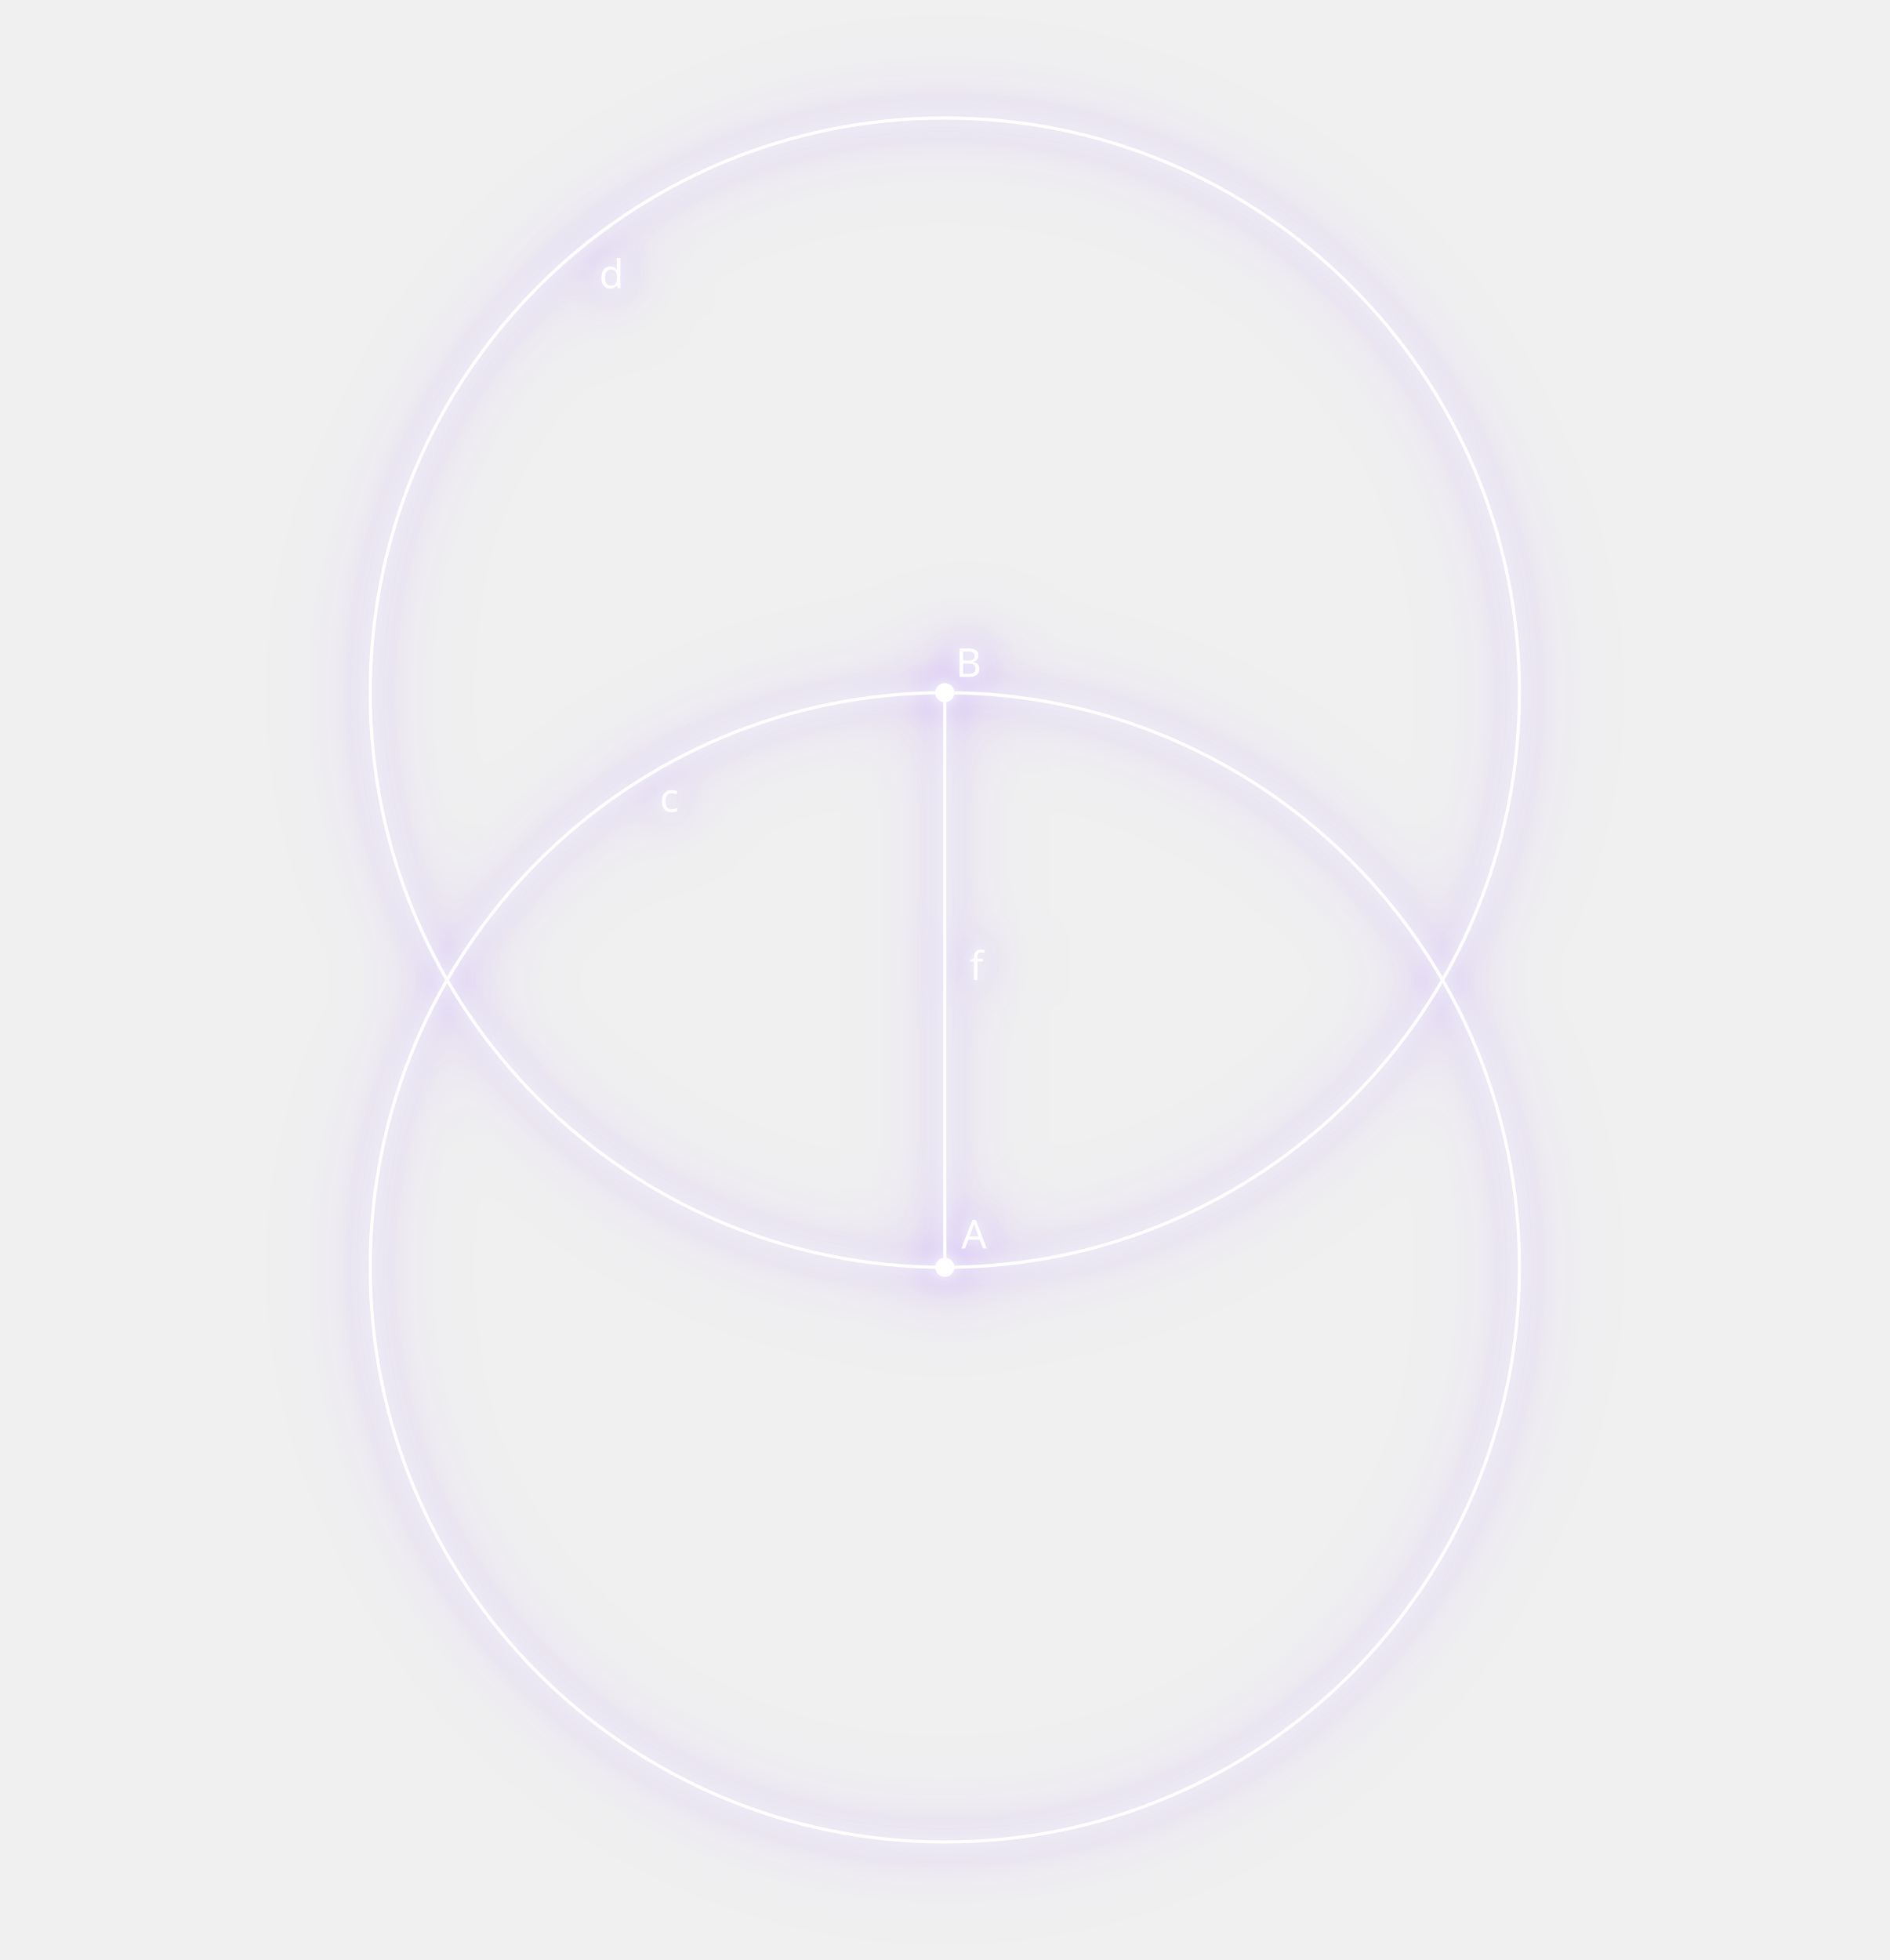
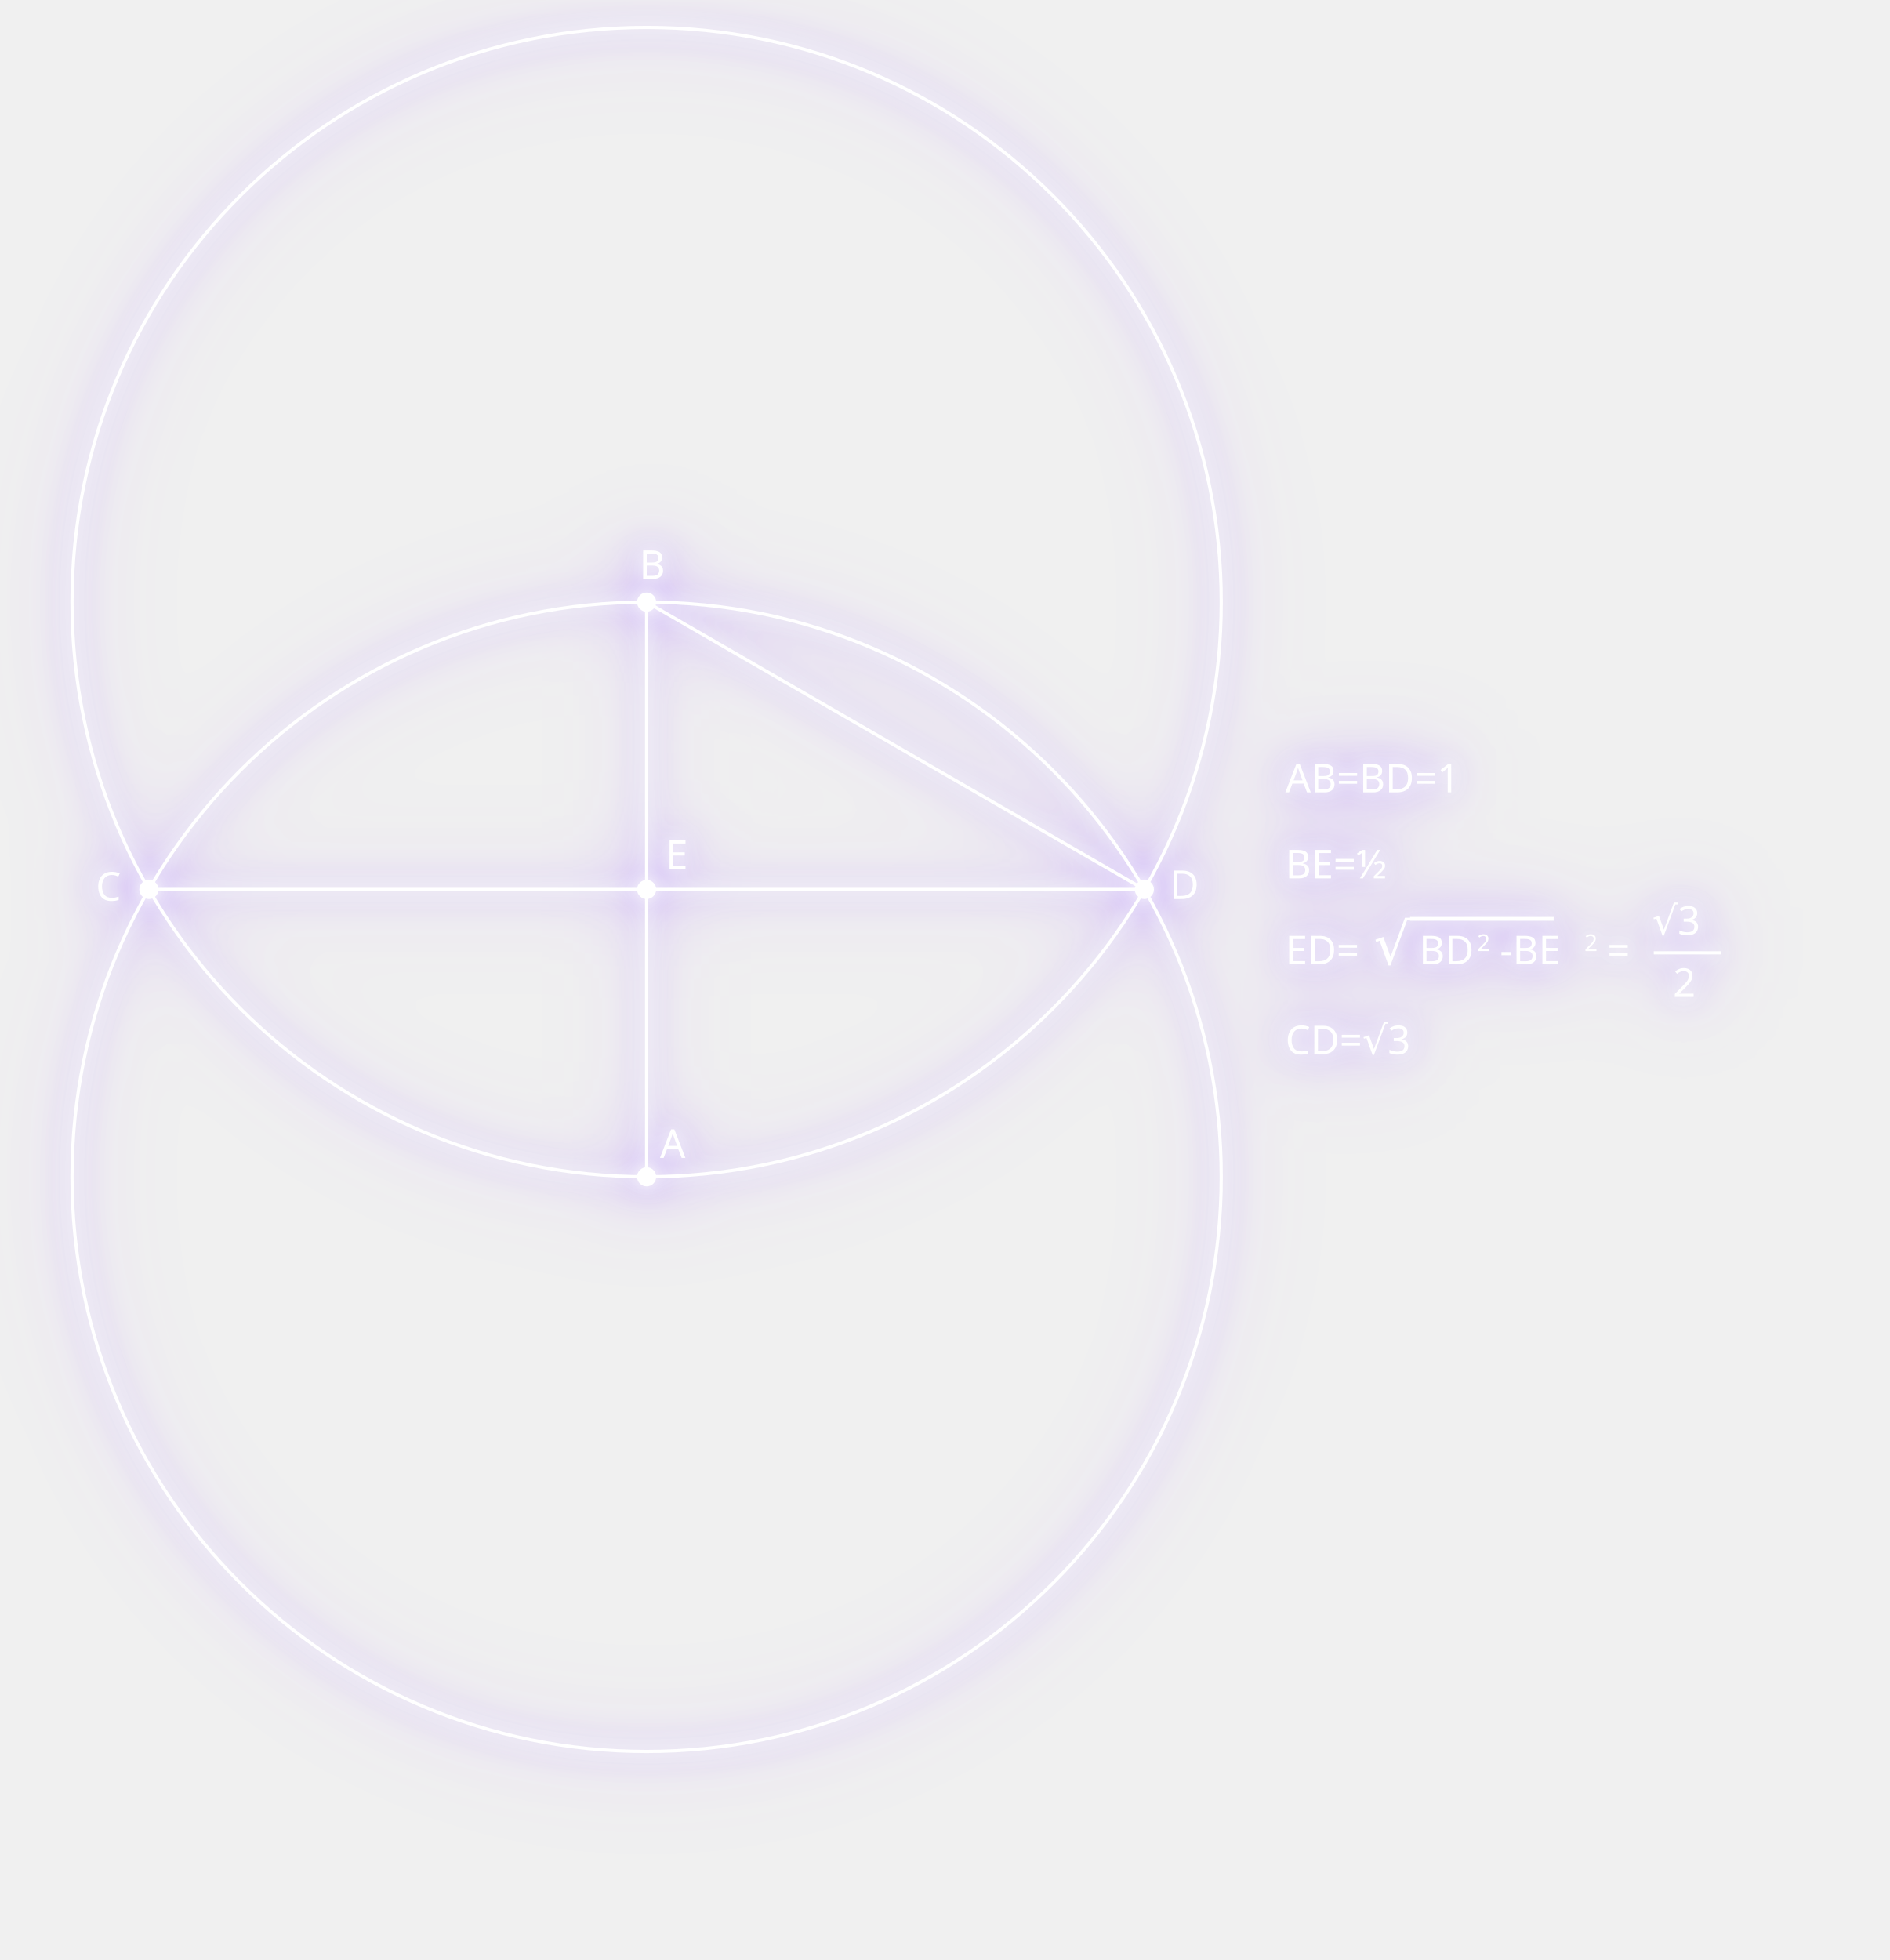
- <svg xmlns="http://www.w3.org/2000/svg" version="1.1" x="0px" y="0px" width="1187.375px" height="1231.438px" viewBox="-187.375 -56.882 1187.375 1231.438" id="A_vesicaLarge">
+ <svg xmlns="http://www.w3.org/2000/svg" version="1.1" x="0px" y="0px" width="1187.375px" height="1231.438px" viewBox="0 0 1187.375 1231.438" id="A_vesicaLarge" enable-background="new 0 0 1187.375 1231.438" xml:space="preserve">
  <defs>
    <filter id="glow">
      <feGaussianBlur in="SourceGraphic" stdDeviation="5" result="blur1" />
      <feGaussianBlur in="SourceGraphic" stdDeviation="10" result="blur2" />
      <feGaussianBlur in="SourceGraphic" stdDeviation="20" result="blur3" />
      <feGaussianBlur in="SourceGraphic" stdDeviation="30" result="blur4" />
      <feMerge result="blur-merged">
        <feMergeNode in="blur2" />
        <feMergeNode in="blur3" />
        <feMergeNode in="blur4" />
      </feMerge>
      <feColorMatrix result="colorBlur" in="blur-merged" type="matrix" values="0.45 0   0   0   0          0   0.21  0   0   0          0   0   0.99  0   0          0   0   0   1   0 " />
      <feMerge>
        <feMergeNode in="colorBlur" />
        <feMergeNode in="blur1" />
        <feMergeNode in="SourceGraphic" />
      </feMerge>
    </filter>
  </defs>
  <g id="A_SVGSteps" filter="url(#glow)">
    <g id="A_SVGStep1">
-       <circle fill="none" stroke="#FFFFFF" stroke-width="2" stroke-miterlimit="10" cx="406.313" cy="739.369" r="361.063" />
-       <text class="A_verbose" transform="matrix(1 0 0 1 227.1875 453.2188)" fill="#FFFFFF" font-family="'Verdana'" font-size="25">c</text>
+       <text class="A_verbose" transform="matrix(1 0 0 1 414.7124 727.4922)" fill="#FFFFFF" font-family="'Verdana'" font-size="25">A</text>
+       <circle id="pointA" fill="none" stroke="#FFFFFF" stroke-width="2" stroke-miterlimit="10" cx="406.313" cy="739.369" r="361.063" />
+       <path fill="#FFFFFF" d="M412.313,739.369c0,3.313-2.687,6-6,6l0,0c-3.313,0-6-2.688-6-6l0,0c0-3.314,2.688-6,6-6l0,0     C409.626,733.369,412.313,736.055,412.313,739.369L412.313,739.369z" />
    </g>
    <g id="A_SVGStep2">
-       <circle fill="none" stroke="none" stroke-width="2" stroke-miterlimit="10" cx="406.313" cy="378.306" r="361.063" />
-       <g class="A_verbose">
-         <line fill="none" stroke="#FFFFFF" stroke-width="2" stroke-miterlimit="10" x1="406.313" y1="378.306" x2="406.313" y2="739.369" />
-         <text transform="matrix(1 0 0 1 413.1123 368.3848)" fill="#FFFFFF" font-family="'Verdana'" font-size="25">B</text>
-         <text transform="matrix(1 0 0 1 416.7124 727.4922)" fill="#FFFFFF" font-family="'Verdana'" font-size="25">A</text>
-         <text transform="matrix(1 0 0 1 421.8877 558.8379)" fill="#FFFFFF" font-family="'Verdana'" font-size="25">f</text>
-         <path fill="#FFFFFF" d="M412.313,378.306c0,3.314-2.687,6-6,6l0,0c-3.313,0-6-2.686-6-6l0,0c0-3.314,2.687-6,6-6l0,0      C409.626,372.306,412.313,374.992,412.313,378.306L412.313,378.306z" />
-         <path fill="#FFFFFF" d="M412.313,739.369c0,3.314-2.687,6-6,6l0,0c-3.313,0-6-2.686-6-6l0,0c0-3.314,2.687-6,6-6l0,0      C409.626,733.369,412.313,736.055,412.313,739.369L412.313,739.369z" />
+       <text class="A_verbose" transform="matrix(1 0 0 1 401.7124 363.6846)" fill="#FFFFFF" font-family="'Verdana'" font-size="25">B</text>
+       <line fill="none" stroke="#FFFFFF" stroke-width="2" stroke-miterlimit="10" x1="406.313" y1="378.306" x2="406.313" y2="739.369" />
+       <path fill="#FFFFFF" d="M412.313,378.306c0,3.314-2.687,6-6,6l0,0c-3.313,0-6-2.686-6-6l0,0c0-3.314,2.688-6,6-6l0,0     C409.626,372.306,412.313,374.992,412.313,378.306L412.313,378.306z" />
+     </g>
+     <g id="A_SVGStep3">
+       <circle fill="none" stroke="#FFFFFF" stroke-width="2" stroke-miterlimit="10" cx="406.313" cy="378.306" r="361.063" />
+     </g>
+     <g id="A_SVGStep4">
+       <path fill="#FFFFFF" d="M99.557,558.838c0,3.314-2.687,6-6,6l0,0c-3.313,0-6-2.686-6-6l0,0c0-3.313,2.688-6,6-6l0,0     C96.87,552.838,99.557,555.524,99.557,558.838L99.557,558.838z" />
+       <text class="A_verbose" transform="matrix(1 0 0 1 60.1875 565.8374)" fill="#FFFFFF" font-family="'Verdana'" font-size="25">C</text>
+     </g>
+     <g id="A_SVGStep5">
+       <path fill="#FFFFFF" d="M725.068,558.838c0,3.313-2.688,6-6,6l0,0c-3.313,0-6-2.687-6-6l0,0c0-3.313,2.688-6,6-6l0,0     C722.382,552.838,725.068,555.523,725.068,558.838L725.068,558.838z" />
+       <text class="A_verbose" transform="matrix(1 0 0 1 735.1875 564.8374)" fill="#FFFFFF" font-family="'Verdana'" font-size="25">D</text>
+     </g>
+     <g id="A_SVGStep6">
+       <line fill="none" stroke="#FFFFFF" stroke-width="2" stroke-miterlimit="10" x1="93.557" y1="558.838" x2="719.068" y2="558.838" />
+     </g>
+     <g id="A_SVGStep7">
+       <path fill="#FFFFFF" d="M412.313,558.838c0,3.313-2.687,6-6,6l0,0c-3.313,0-6-2.688-6-6l0,0c0-3.314,2.688-6,6-6l0,0     C409.626,552.838,412.313,555.523,412.313,558.838L412.313,558.838z" />
+       <text class="A_verbose" transform="matrix(1 0 0 1 418.3125 545.8374)" fill="#FFFFFF" font-family="'Verdana'" font-size="25">E</text>
+     </g>
+     <g id="A_SVGStep8">
+       <line fill="none" stroke="#FFFFFF" stroke-width="2" stroke-miterlimit="10" x1="406.313" y1="378.306" x2="719.068" y2="558.838" />
+     </g>
+     <g id="A_SVGStep9" class="A_verbose">
+       <text transform="matrix(1 0 0 1 807.668 497.8374)" fill="#FFFFFF" font-family="'Verdana'" font-size="25">AB=BD=1</text>
+     </g>
+     <g id="A_SVGStep10" class="A_verbose">
+       <text transform="matrix(1 0 0 1 807.668 551.8374)" fill="#FFFFFF" font-family="'Verdana'" font-size="25">BE=½</text>
+     </g>
+     <g id="A_SVGStep11" class="A_verbose">
+       <text transform="matrix(1 0 0 1 807.668 605.8374)">
+         <tspan x="0" y="0" fill="#FFFFFF" font-family="'Verdana'" font-size="25">ED=</tspan>
+         <tspan x="55.529" y="0" fill="#FFFFFF" font-family="'Verdana'" font-size="36">√‾‾‾‾‾</tspan>
+       </text>
+       <text transform="matrix(1 0 0 1 891.668 605.8369)" fill="#FFFFFF" font-family="'Verdana'" font-size="25">BD</text>
+       <text transform="matrix(0.583 0 0 0.583 928.0693 597.5117)" fill="#FFFFFF" font-family="'Verdana'" font-size="25">2 </text>
+       <text transform="matrix(1 0 0 1 942.459 605.8369)" fill="#FFFFFF" font-family="'Verdana'" font-size="25">-BE</text>
+       <text transform="matrix(0.583 0 0 0.583 995.5479 597.5117)" fill="#FFFFFF" font-family="'Verdana'" font-size="25">2 </text>
+       <text transform="matrix(1 0 0 1 1009.938 605.8369)" fill="#FFFFFF" font-family="'Verdana'" font-size="25">=</text>
+       <g>
+         <text transform="matrix(1 0 0 1 1038.188 587.3374)" fill="#FFFFFF" font-family="'Verdana'" font-size="25">√3</text>
+         <text transform="matrix(1 0 0 1 1038.188 605.3374)" fill="#FFFFFF" font-family="'Verdana'" font-size="25" letter-spacing="-6">——</text>
+         <text transform="matrix(1 0 0 1 1051.188 626.3379)" fill="#FFFFFF" font-family="'Verdana'" font-size="25">2</text>
      </g>
    </g>
-     <g id="A_SVGStep3">
-       <text class="A_verbose" transform="matrix(1 0 0 1 189.1875 124.2188)" fill="#FFFFFF" font-family="'Verdana'" font-size="25">d</text>
-       <circle fill="none" stroke="#FFFFFF" stroke-width="2" stroke-miterlimit="10" cx="406.313" cy="378.306" r="361.063" />
+     <g id="A_SVGStep12" class="A_verbose">
+       <text transform="matrix(1 0 0 1 807.668 662.3398)" fill="#FFFFFF" font-family="'Verdana'" font-size="25">CD=√3</text>
    </g>
  </g>
</svg>
